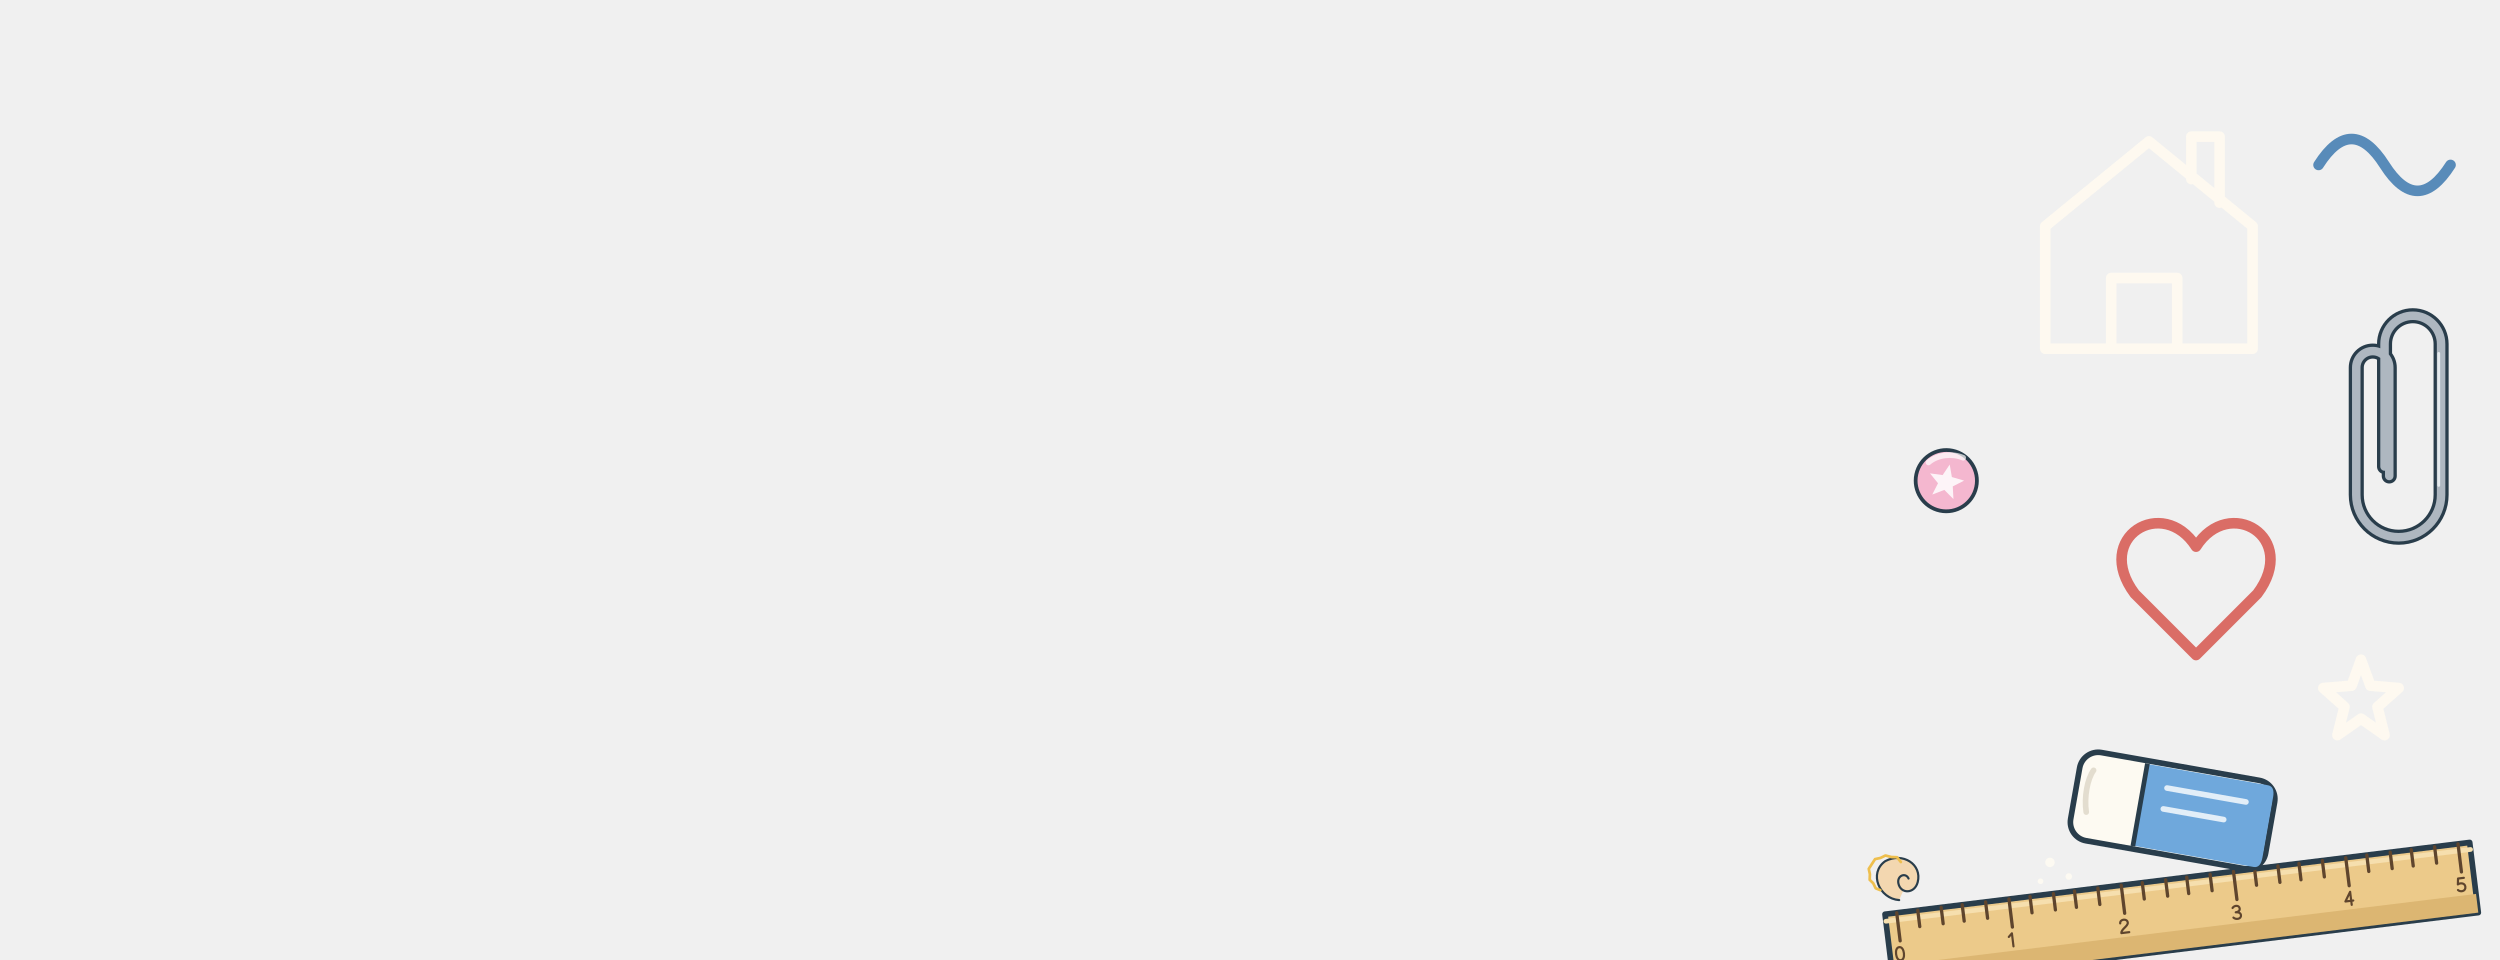
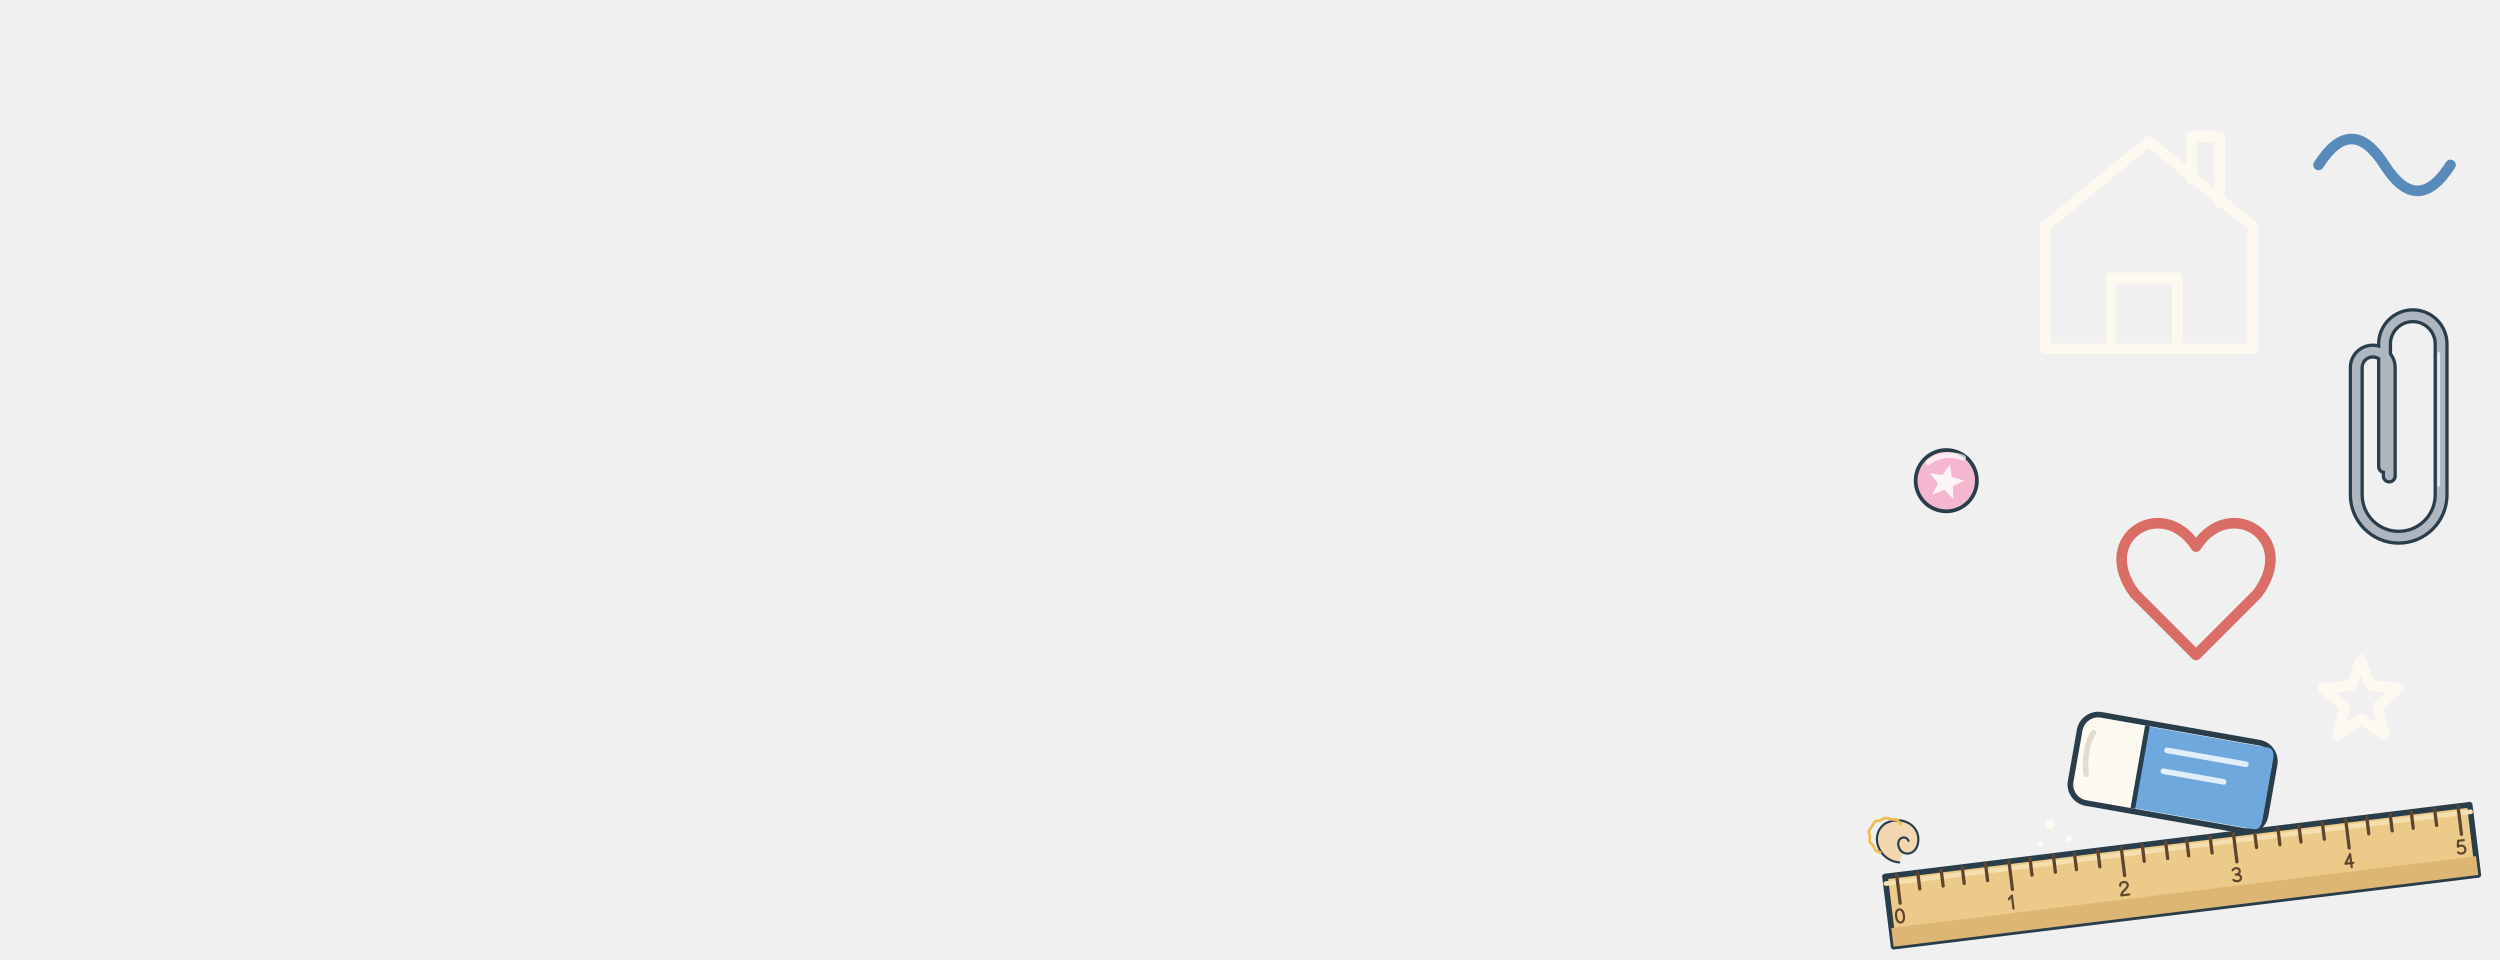
<svg xmlns="http://www.w3.org/2000/svg" viewBox="0 0 1061 407" width="1061" height="407">
  <path d="M868 148 L868 96 L912 60 L956 96 L956 148 Z M896 148 V118 H924 V148 M930 76 V58 H942 V86" fill="none" stroke="#fffaf0" stroke-width="4.5" stroke-linecap="round" stroke-linejoin="round" opacity=".9" />
  <path d="M984 70 q14 -22 28 0 q14 22 28 0" fill="none" stroke="#477fb2" stroke-width="4.5" stroke-linecap="round" stroke-linejoin="round" opacity=".9" />
  <path d="M932 232 c-14 -22 -44 -4 -26 20 l26 26 l26 -26 c18 -24 -12 -42 -26 -20 Z" fill="none" stroke="#d75e56" stroke-width="4.5" stroke-linecap="round" stroke-linejoin="round" opacity=".9" />
  <path d="M1002 280 L1006 291 L1018 292 L1009 300 L1012 312 L1002 305 L992 312 L995 300 L986 292 L998 291 Z" fill="none" stroke="#fffaf0" stroke-width="4.5" stroke-linecap="round" stroke-linejoin="round" opacity=".9" />
  <g transform="translate(826.0 204.0) rotate(12.0)">
    <circle r="13" fill="#f4b7cf" stroke="#293d4b" stroke-width="1.6" />
    <path d="M-9 -6 C-6 -10 0 -12 5 -11" fill="none" stroke="#ffffff" stroke-width="2.4" stroke-linecap="round" opacity=".7" />
    <path d="M0 -7 L2 -2 L7.4 -1.6 L3.2 1.8 L4.6 7 L0 4 L-4.6 7 L-3.2 1.8 L-7.4 -1.6 L-2 -2 Z" fill="#ffffff" opacity=".85" />
  </g>
-   <g transform="translate(800.0 388.0) rotate(-7.0)">
+   <g transform="translate(800.0 372.0) rotate(-7.0)">
    <path d="M0 0 H250 V30 H0 Z" fill="#ecca8a" stroke="#293d4b" stroke-width="2.4" stroke-linecap="round" stroke-linejoin="round" />
    <path d="M0 22 H250 V30 H0 Z" fill="#dcb672" />
    <path d="M0 3 H250" fill="none" stroke="#f6dfae" stroke-width="2" stroke-linecap="round" stroke-linejoin="round" />
    <path d="M5 0 V12" fill="none" stroke="#5f452d" stroke-width="1.4" stroke-linecap="round" stroke-linejoin="round" />
    <path d="M14 0 V7" fill="none" stroke="#5f452d" stroke-width="1.4" stroke-linecap="round" stroke-linejoin="round" />
    <path d="M24 0 V7" fill="none" stroke="#5f452d" stroke-width="1.4" stroke-linecap="round" stroke-linejoin="round" />
    <path d="M33 0 V7" fill="none" stroke="#5f452d" stroke-width="1.4" stroke-linecap="round" stroke-linejoin="round" />
    <path d="M43 0 V7" fill="none" stroke="#5f452d" stroke-width="1.4" stroke-linecap="round" stroke-linejoin="round" />
    <path d="M53 0 V12" fill="none" stroke="#5f452d" stroke-width="1.4" stroke-linecap="round" stroke-linejoin="round" />
    <path d="M62 0 V7" fill="none" stroke="#5f452d" stroke-width="1.4" stroke-linecap="round" stroke-linejoin="round" />
    <path d="M72 0 V7" fill="none" stroke="#5f452d" stroke-width="1.4" stroke-linecap="round" stroke-linejoin="round" />
    <path d="M81 0 V7" fill="none" stroke="#5f452d" stroke-width="1.4" stroke-linecap="round" stroke-linejoin="round" />
    <path d="M91 0 V7" fill="none" stroke="#5f452d" stroke-width="1.4" stroke-linecap="round" stroke-linejoin="round" />
    <path d="M101 0 V12" fill="none" stroke="#5f452d" stroke-width="1.4" stroke-linecap="round" stroke-linejoin="round" />
    <path d="M110 0 V7" fill="none" stroke="#5f452d" stroke-width="1.4" stroke-linecap="round" stroke-linejoin="round" />
    <path d="M120 0 V7" fill="none" stroke="#5f452d" stroke-width="1.4" stroke-linecap="round" stroke-linejoin="round" />
    <path d="M129 0 V7" fill="none" stroke="#5f452d" stroke-width="1.4" stroke-linecap="round" stroke-linejoin="round" />
    <path d="M139 0 V7" fill="none" stroke="#5f452d" stroke-width="1.4" stroke-linecap="round" stroke-linejoin="round" />
    <path d="M149 0 V12" fill="none" stroke="#5f452d" stroke-width="1.4" stroke-linecap="round" stroke-linejoin="round" />
    <path d="M158 0 V7" fill="none" stroke="#5f452d" stroke-width="1.4" stroke-linecap="round" stroke-linejoin="round" />
    <path d="M168 0 V7" fill="none" stroke="#5f452d" stroke-width="1.4" stroke-linecap="round" stroke-linejoin="round" />
    <path d="M177 0 V7" fill="none" stroke="#5f452d" stroke-width="1.4" stroke-linecap="round" stroke-linejoin="round" />
    <path d="M187 0 V7" fill="none" stroke="#5f452d" stroke-width="1.4" stroke-linecap="round" stroke-linejoin="round" />
    <path d="M197 0 V12" fill="none" stroke="#5f452d" stroke-width="1.4" stroke-linecap="round" stroke-linejoin="round" />
    <path d="M206 0 V7" fill="none" stroke="#5f452d" stroke-width="1.4" stroke-linecap="round" stroke-linejoin="round" />
    <path d="M216 0 V7" fill="none" stroke="#5f452d" stroke-width="1.4" stroke-linecap="round" stroke-linejoin="round" />
    <path d="M225 0 V7" fill="none" stroke="#5f452d" stroke-width="1.4" stroke-linecap="round" stroke-linejoin="round" />
    <path d="M235 0 V7" fill="none" stroke="#5f452d" stroke-width="1.4" stroke-linecap="round" stroke-linejoin="round" />
    <path d="M245 0 V12" fill="none" stroke="#5f452d" stroke-width="1.4" stroke-linecap="round" stroke-linejoin="round" />
    <path d="M2.7 0 C0.9 0 0 2 0 4.5 C0 7 0.9 9 2.7 9 C4.5 9 5.4 7 5.4 4.5 C5.4 2 4.5 0 2.7 0 Z" transform="translate(2.60 14.60) scale(0.62)" fill="none" stroke="#5f452d" stroke-width="1.5" stroke-linecap="round" stroke-linejoin="round" />
    <path d="M0.6 2.2 L3 0 V9" transform="translate(50.60 14.60) scale(0.62)" fill="none" stroke="#5f452d" stroke-width="1.5" stroke-linecap="round" stroke-linejoin="round" />
    <path d="M0 2.3 C0 -0.7 5.2 -0.7 5.2 2.4 C5.2 4.8 0 6.4 0 9 H5.4" transform="translate(98.60 14.60) scale(0.62)" fill="none" stroke="#5f452d" stroke-width="1.5" stroke-linecap="round" stroke-linejoin="round" />
    <path d="M0.2 1.2 C1.6 -0.6 5 -0.3 5 2.2 C5 3.8 3.4 4.4 2 4.4 C3.6 4.4 5.3 5.1 5.3 6.8 C5.3 9.5 1.4 9.6 0 7.8" transform="translate(146.60 14.60) scale(0.62)" fill="none" stroke="#5f452d" stroke-width="1.5" stroke-linecap="round" stroke-linejoin="round" />
    <path d="M4 9 V0 L0 6.2 H5.4" transform="translate(194.60 14.60) scale(0.62)" fill="none" stroke="#5f452d" stroke-width="1.5" stroke-linecap="round" stroke-linejoin="round" />
    <path d="M5 0 H1 L0.4 4 C2 3 5.3 3.4 5.3 6.2 C5.3 9.4 1.4 9.6 0 7.8" transform="translate(242.60 14.60) scale(0.62)" fill="none" stroke="#5f452d" stroke-width="1.5" stroke-linecap="round" stroke-linejoin="round" />
  </g>
-   <g transform="translate(884.0 318.0) rotate(10.0)">
+   <g transform="translate(884.0 302.0) rotate(10.0)">
    <rect width="84" height="38" rx="8" fill="#fdfaf2" stroke="#293d4b" stroke-width="2.4" />
    <path d="M28 1.4 H80 Q83 1.4 83 6 V32 Q83 36.6 80 36.6 H28 Z" fill="#6fa8dc" />
    <path d="M28 1.2 V36.8" stroke="#293d4b" stroke-width="2" />
    <path d="M38 10 H72 M38 19 H64" stroke="#ffffff" stroke-width="2.4" stroke-linecap="round" opacity=".8" />
    <path d="M6 8 C4 12 4 20 6 26" fill="none" stroke="#e3ddcf" stroke-width="2.4" stroke-linecap="round" />
  </g>
-   <circle cx="870" cy="366" r="2" fill="#fdfaf2" />
-   <circle cx="878" cy="372" r="1.4" fill="#fdfaf2" />
-   <circle cx="866" cy="374" r="1.2" fill="#fdfaf2" />
-   <g transform="translate(806.0 382.0) rotate(-12.0) scale(0.580)">
+   <circle cx="870" cy="350" r="2" fill="#fdfaf2" />
+   <circle cx="878" cy="356" r="1.4" fill="#fdfaf2" />
+   <circle cx="866" cy="358" r="1.2" fill="#fdfaf2" />
+   <g transform="translate(806.0 366.0) rotate(-12.0) scale(0.580)">
    <path d="M0 0 C-14 -4 -18 -24 -4 -30 C10 -34 22 -22 16 -10 C12 -2 2 -4 2 -12 C2 -18 9 -19 10 -14" fill="#f3d7b0" stroke="#293d4b" stroke-width="1.6" stroke-linecap="round" stroke-linejoin="round" />
    <path d="M-12 -10 l-3 -2 l-1 -4 l-2 -3 l1 -4 l0 -4 l3 -3 l3 -3 l4 0 l4 -1 l4 2 l4 1 l2 4" fill="none" stroke="#eebf4e" stroke-width="2" stroke-linecap="round" stroke-linejoin="round" />
  </g>
  <path d="M1012 198 v-52 a12 12 0 0 1 24 0 v64 a18 18 0 0 1 -36 0 v-54 a7 7 0 0 1 14 0 v46" fill="none" stroke="#293d4b" stroke-width="6.4" stroke-linecap="round" stroke-linejoin="round" />
  <path d="M1012 198 v-52 a12 12 0 0 1 24 0 v64 a18 18 0 0 1 -36 0 v-54 a7 7 0 0 1 14 0 v46" fill="none" stroke="#aeb7c0" stroke-width="3.6" stroke-linecap="round" stroke-linejoin="round" />
  <path d="M1035 150 v56" fill="none" stroke="#e6ebef" stroke-width="1.2" stroke-linecap="round" stroke-linejoin="round" />
</svg>
